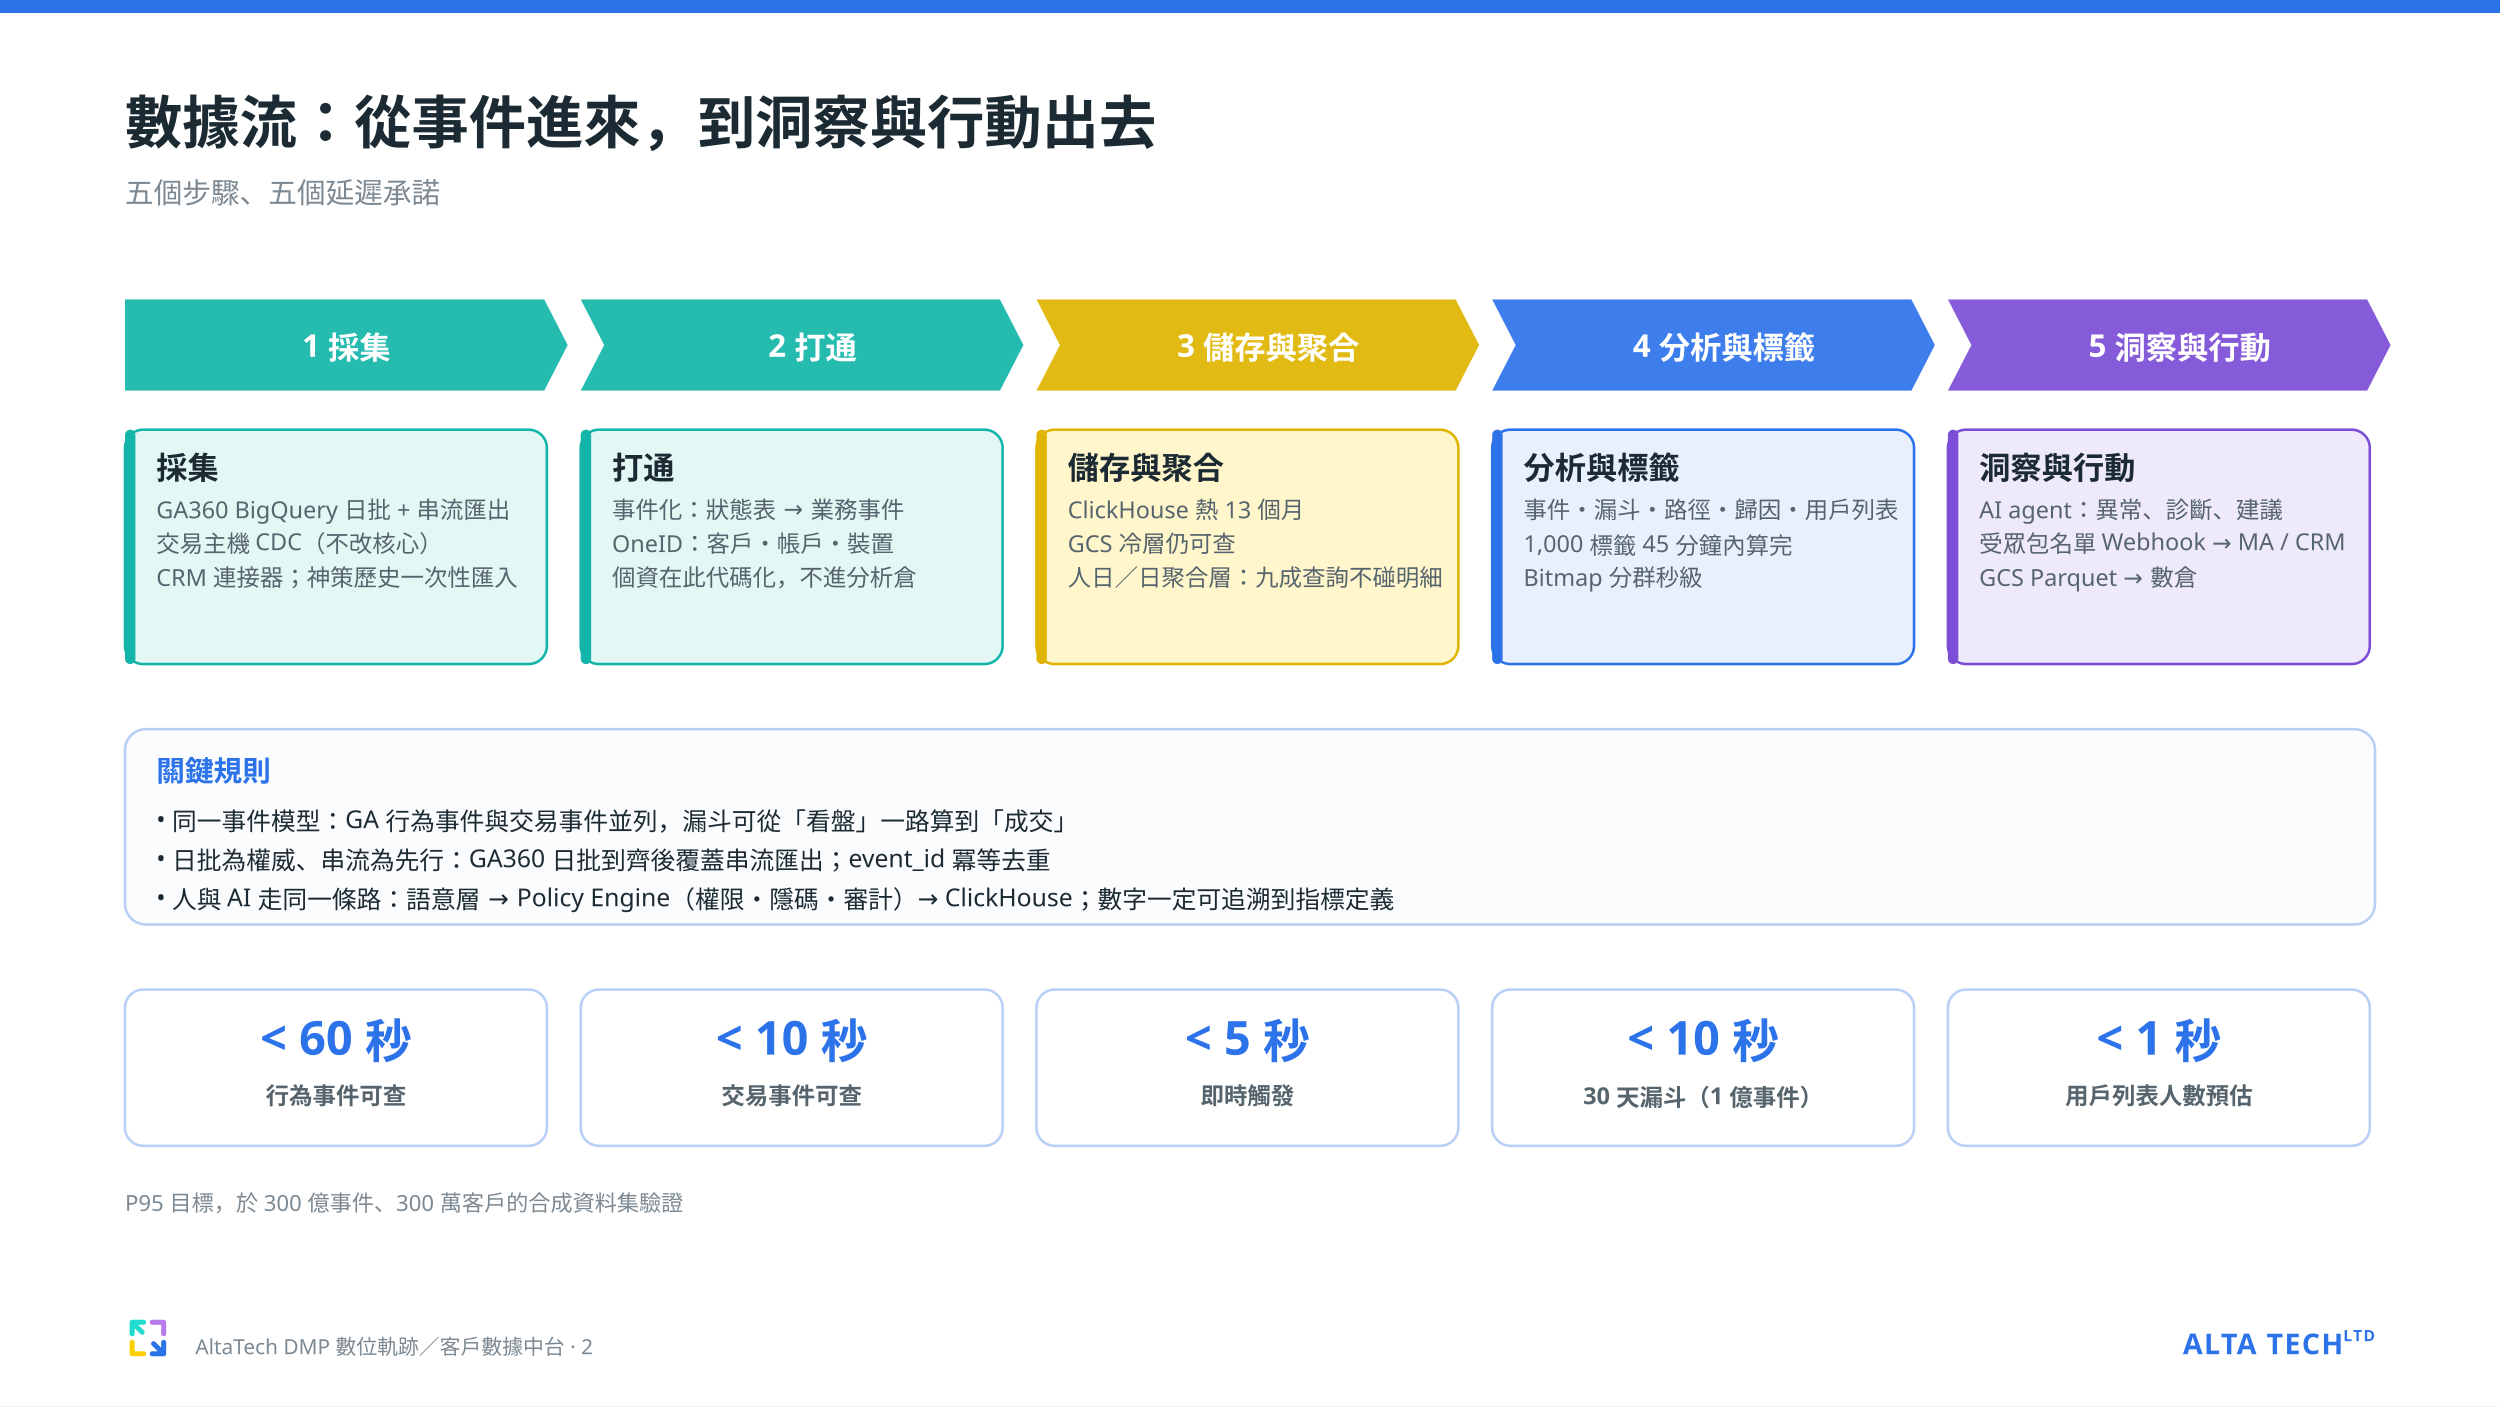
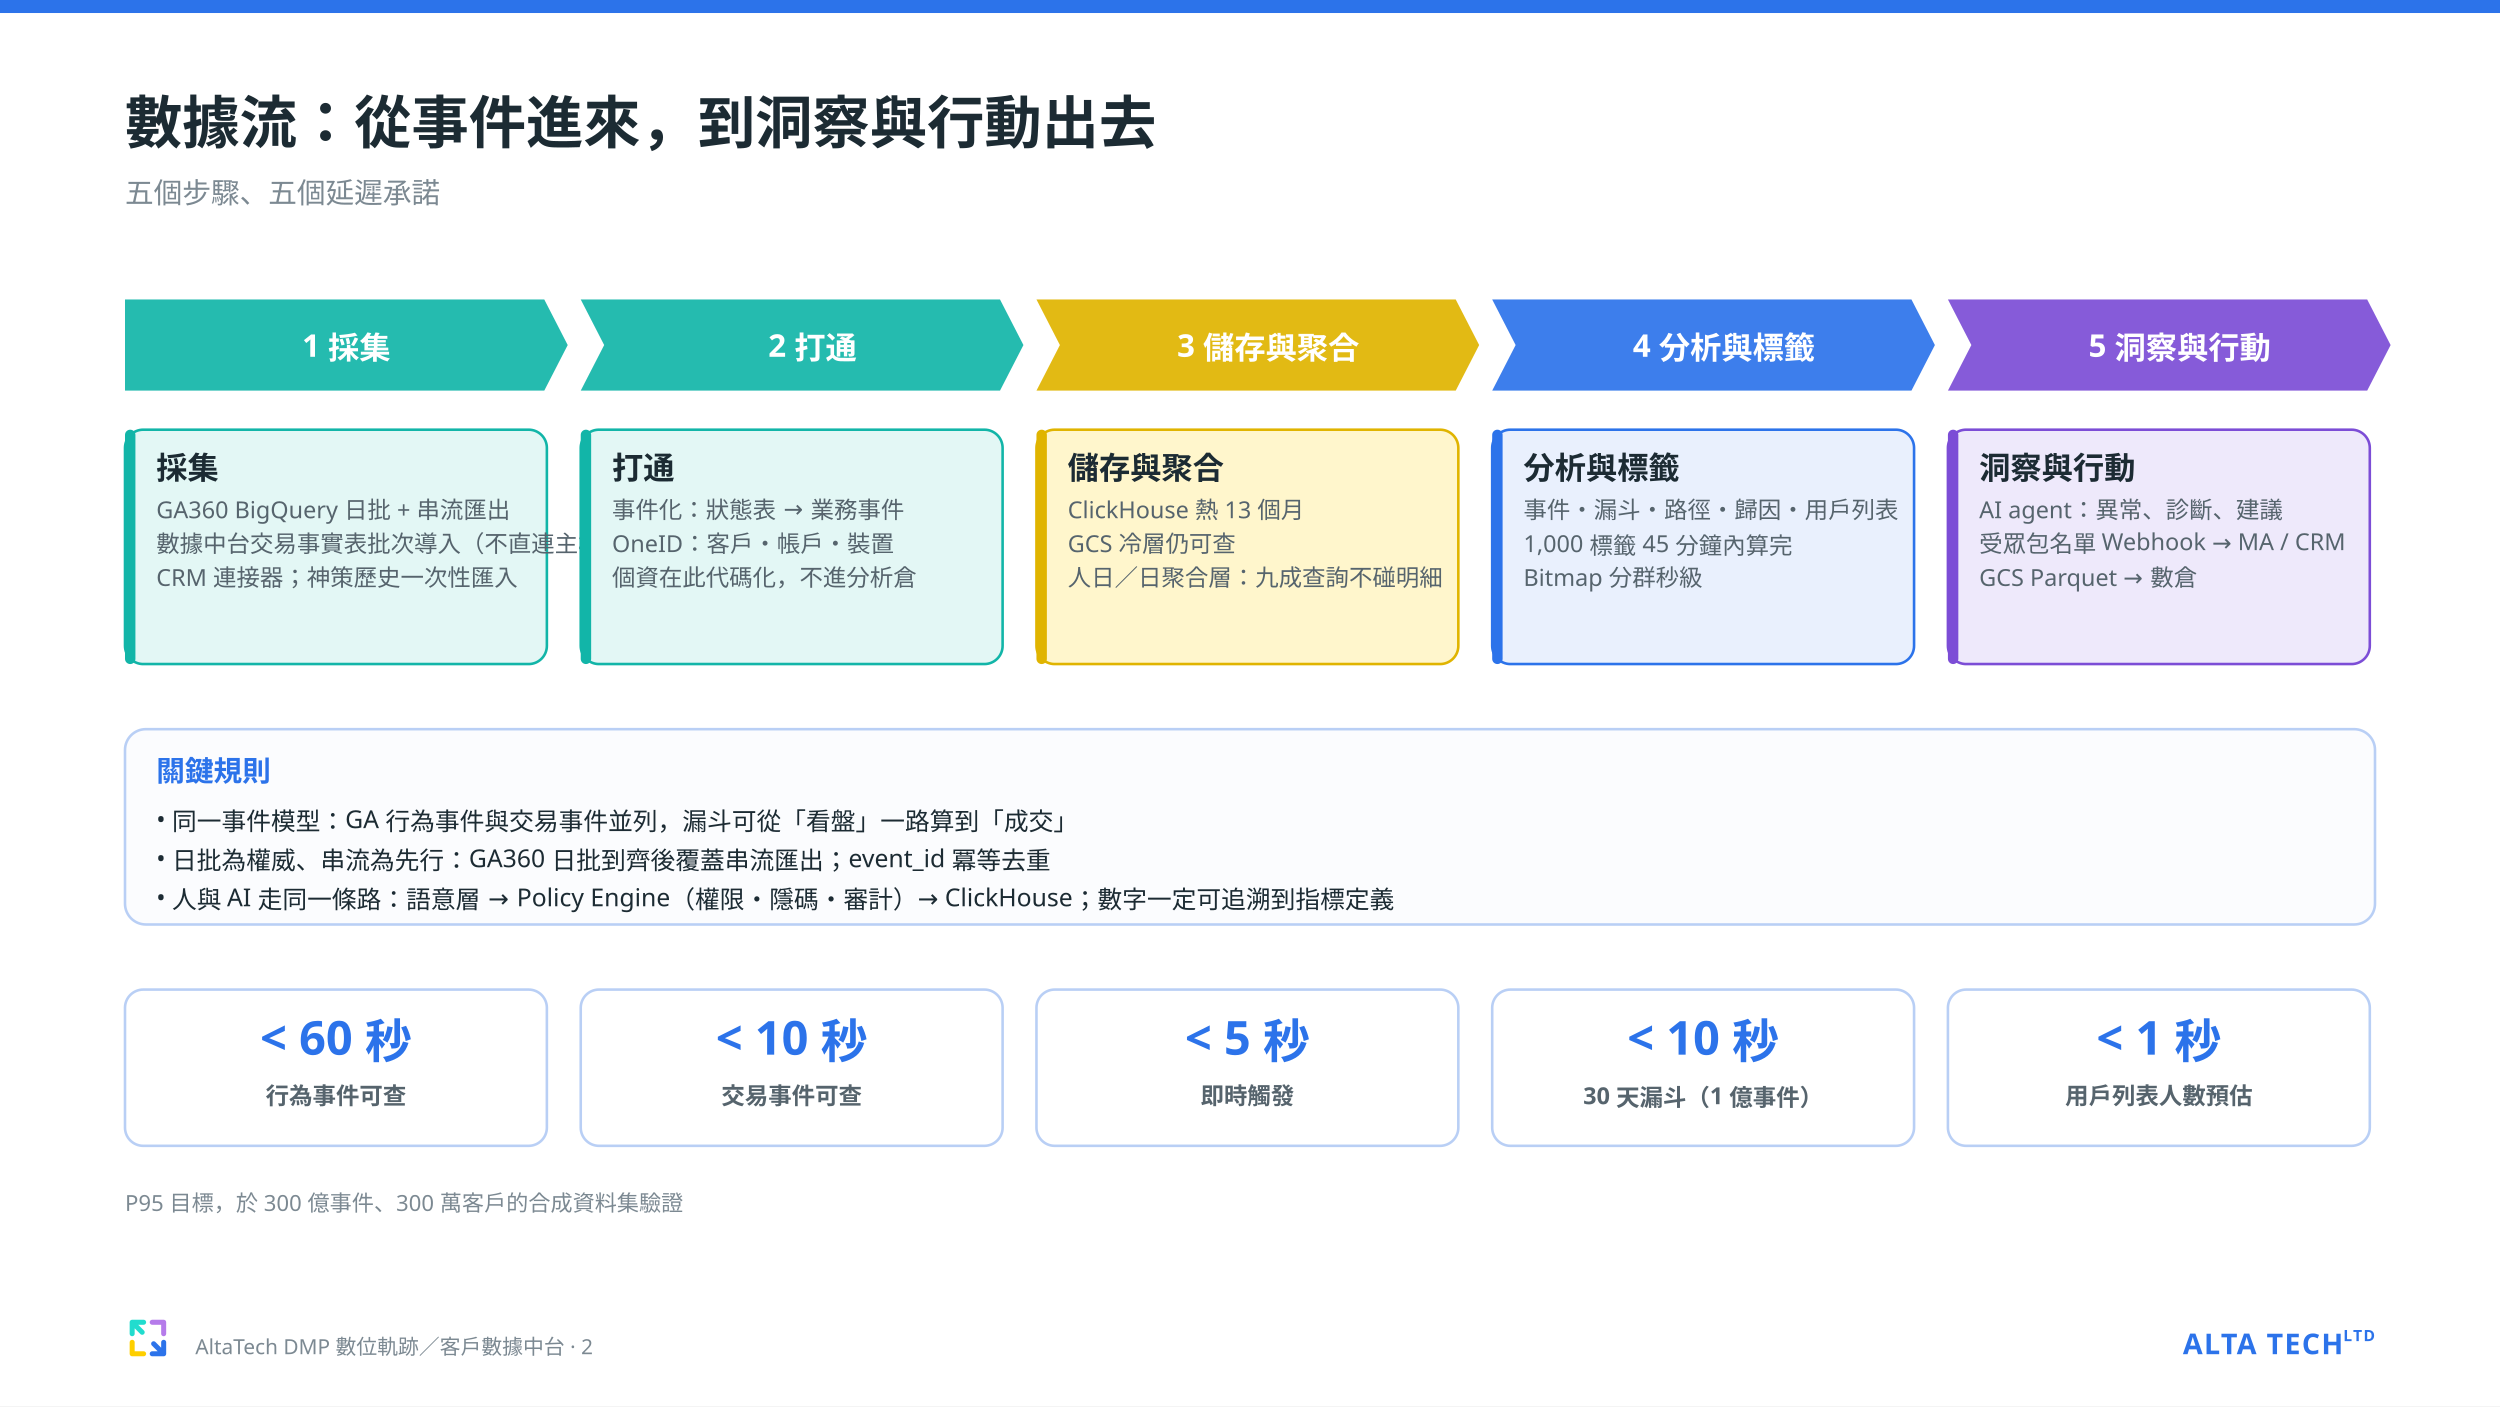
<svg xmlns="http://www.w3.org/2000/svg" viewBox="0 0 1920 1080" width="1920" height="1080">
  <defs>
    <marker id="ah" markerWidth="10" markerHeight="10" refX="8" refY="5" orient="auto">
      <path d="M0,0 L10,5 L0,10 z" fill="#7C8992" />
    </marker>
  </defs>
  <rect width="1920" height="1080" fill="#FFFFFF" />
  <rect x="0" y="0" width="1920" height="10" fill="#2C73EA" />
  <text x="96" y="110" font-family="'Plus Jakarta Sans','Noto Sans TC','PingFang TC','Microsoft JhengHei',sans-serif" font-size="44" font-weight="800" fill="#1C2B33">數據流：從事件進來，到洞察與行動出去</text>
  <text x="96" y="156" font-family="'Plus Jakarta Sans','Noto Sans TC','PingFang TC','Microsoft JhengHei',sans-serif" font-size="22" fill="#7C8992">五個步驟、五個延遲承諾</text>
  <g transform="translate(96,1010) scale(0.55)">
    <path d="M10 26V10h16M10 10l14 14" stroke="#21DCCE" stroke-width="7" fill="none" stroke-linecap="round" stroke-linejoin="round" />
    <path d="M38 10h16v16" stroke="#B57BEA" stroke-width="7" fill="none" stroke-linecap="round" stroke-linejoin="round" />
    <path d="M10 38v16h16" stroke="#FECF00" stroke-width="7" fill="none" stroke-linecap="round" stroke-linejoin="round" />
    <path d="M54 38v16H38M54 54L40 40" stroke="#2C73EA" stroke-width="7" fill="none" stroke-linecap="round" stroke-linejoin="round" />
  </g>
  <text x="1824" y="1040" font-family="'Plus Jakarta Sans','Noto Sans TC','PingFang TC','Microsoft JhengHei',sans-serif" font-size="22" font-weight="800" fill="#2C73EA" text-anchor="end" letter-spacing="1">ALTA TECH<tspan font-size="12" dy="-10">LTD</tspan>
  </text>
  <text x="150" y="1040" font-family="'Plus Jakarta Sans','Noto Sans TC','PingFang TC','Microsoft JhengHei',sans-serif" font-size="16" fill="#7C8992">AltaTech DMP 數位軌跡／客戶數據中台 · 2</text>
  <path d="M96,230 L418,230 L436,265.0 L418,300 L96,300  Z" fill="#12B5A8" opacity=".92" />
  <text x="266.0" y="274.0" font-family="'Plus Jakarta Sans','Noto Sans TC','PingFang TC','Microsoft JhengHei',sans-serif" font-size="24" font-weight="800" fill="#FFFFFF" text-anchor="middle">1  採集</text>
  <rect x="96" y="330" width="324" height="180" rx="14" fill="#E3F7F5" stroke="#12B5A8" stroke-width="2" />
  <rect x="96" y="330" width="8" height="180" rx="4" fill="#12B5A8" />
  <text x="120" y="368" font-family="'Plus Jakarta Sans','Noto Sans TC','PingFang TC','Microsoft JhengHei',sans-serif" font-size="24" font-weight="800" fill="#1C2B33" text-anchor="start">採集</text>
  <text x="120" y="398" font-family="'Plus Jakarta Sans','Noto Sans TC','PingFang TC','Microsoft JhengHei',sans-serif" font-size="18" font-weight="400" fill="#56646D" text-anchor="start">GA360 BigQuery 日批 + 串流匯出</text>
-   <text x="120" y="424" font-family="'Plus Jakarta Sans','Noto Sans TC','PingFang TC','Microsoft JhengHei',sans-serif" font-size="18" font-weight="400" fill="#56646D" text-anchor="start">交易主機 CDC（不改核心）</text>
+   <text x="120" y="424" font-family="'Plus Jakarta Sans','Noto Sans TC','PingFang TC','Microsoft JhengHei',sans-serif" font-size="18" font-weight="400" fill="#56646D" text-anchor="start">數據中台交易事實表批次導入（不直連主機）</text>
  <text x="120" y="450" font-family="'Plus Jakarta Sans','Noto Sans TC','PingFang TC','Microsoft JhengHei',sans-serif" font-size="18" font-weight="400" fill="#56646D" text-anchor="start">CRM 連接器；神策歷史一次性匯入</text>
  <path d="M446,230 L768,230 L786,265.0 L768,300 L446,300 L464,265.0 Z" fill="#12B5A8" opacity=".92" />
  <text x="624.0" y="274.0" font-family="'Plus Jakarta Sans','Noto Sans TC','PingFang TC','Microsoft JhengHei',sans-serif" font-size="24" font-weight="800" fill="#FFFFFF" text-anchor="middle">2  打通</text>
  <rect x="446" y="330" width="324" height="180" rx="14" fill="#E3F7F5" stroke="#12B5A8" stroke-width="2" />
  <rect x="446" y="330" width="8" height="180" rx="4" fill="#12B5A8" />
  <text x="470" y="368" font-family="'Plus Jakarta Sans','Noto Sans TC','PingFang TC','Microsoft JhengHei',sans-serif" font-size="24" font-weight="800" fill="#1C2B33" text-anchor="start">打通</text>
  <text x="470" y="398" font-family="'Plus Jakarta Sans','Noto Sans TC','PingFang TC','Microsoft JhengHei',sans-serif" font-size="18" font-weight="400" fill="#56646D" text-anchor="start">事件化：狀態表 → 業務事件</text>
  <text x="470" y="424" font-family="'Plus Jakarta Sans','Noto Sans TC','PingFang TC','Microsoft JhengHei',sans-serif" font-size="18" font-weight="400" fill="#56646D" text-anchor="start">OneID：客戶・帳戶・裝置</text>
  <text x="470" y="450" font-family="'Plus Jakarta Sans','Noto Sans TC','PingFang TC','Microsoft JhengHei',sans-serif" font-size="18" font-weight="400" fill="#56646D" text-anchor="start">個資在此代碼化，不進分析倉</text>
  <path d="M796,230 L1118,230 L1136,265.0 L1118,300 L796,300 L814,265.0 Z" fill="#E0B400" opacity=".92" />
  <text x="974.0" y="274.0" font-family="'Plus Jakarta Sans','Noto Sans TC','PingFang TC','Microsoft JhengHei',sans-serif" font-size="24" font-weight="800" fill="#FFFFFF" text-anchor="middle">3  儲存與聚合</text>
  <rect x="796" y="330" width="324" height="180" rx="14" fill="#FFF6CC" stroke="#E0B400" stroke-width="2" />
  <rect x="796" y="330" width="8" height="180" rx="4" fill="#E0B400" />
  <text x="820" y="368" font-family="'Plus Jakarta Sans','Noto Sans TC','PingFang TC','Microsoft JhengHei',sans-serif" font-size="24" font-weight="800" fill="#1C2B33" text-anchor="start">儲存與聚合</text>
  <text x="820" y="398" font-family="'Plus Jakarta Sans','Noto Sans TC','PingFang TC','Microsoft JhengHei',sans-serif" font-size="18" font-weight="400" fill="#56646D" text-anchor="start">ClickHouse 熱 13 個月</text>
  <text x="820" y="424" font-family="'Plus Jakarta Sans','Noto Sans TC','PingFang TC','Microsoft JhengHei',sans-serif" font-size="18" font-weight="400" fill="#56646D" text-anchor="start">GCS 冷層仍可查</text>
  <text x="820" y="450" font-family="'Plus Jakarta Sans','Noto Sans TC','PingFang TC','Microsoft JhengHei',sans-serif" font-size="18" font-weight="400" fill="#56646D" text-anchor="start">人日／日聚合層：九成查詢不碰明細</text>
  <path d="M1146,230 L1468,230 L1486,265.0 L1468,300 L1146,300 L1164,265.0 Z" fill="#2C73EA" opacity=".92" />
  <text x="1324.0" y="274.0" font-family="'Plus Jakarta Sans','Noto Sans TC','PingFang TC','Microsoft JhengHei',sans-serif" font-size="24" font-weight="800" fill="#FFFFFF" text-anchor="middle">4  分析與標籤</text>
  <rect x="1146" y="330" width="324" height="180" rx="14" fill="#E9F0FD" stroke="#2C73EA" stroke-width="2" />
  <rect x="1146" y="330" width="8" height="180" rx="4" fill="#2C73EA" />
  <text x="1170" y="368" font-family="'Plus Jakarta Sans','Noto Sans TC','PingFang TC','Microsoft JhengHei',sans-serif" font-size="24" font-weight="800" fill="#1C2B33" text-anchor="start">分析與標籤</text>
  <text x="1170" y="398" font-family="'Plus Jakarta Sans','Noto Sans TC','PingFang TC','Microsoft JhengHei',sans-serif" font-size="18" font-weight="400" fill="#56646D" text-anchor="start">事件・漏斗・路徑・歸因・用戶列表</text>
  <text x="1170" y="424" font-family="'Plus Jakarta Sans','Noto Sans TC','PingFang TC','Microsoft JhengHei',sans-serif" font-size="18" font-weight="400" fill="#56646D" text-anchor="start">1,000 標籤 45 分鐘內算完</text>
  <text x="1170" y="450" font-family="'Plus Jakarta Sans','Noto Sans TC','PingFang TC','Microsoft JhengHei',sans-serif" font-size="18" font-weight="400" fill="#56646D" text-anchor="start">Bitmap 分群秒級</text>
  <path d="M1496,230 L1818,230 L1836,265.0 L1818,300 L1496,300 L1514,265.0 Z" fill="#7C4DD6" opacity=".92" />
  <text x="1674.0" y="274.0" font-family="'Plus Jakarta Sans','Noto Sans TC','PingFang TC','Microsoft JhengHei',sans-serif" font-size="24" font-weight="800" fill="#FFFFFF" text-anchor="middle">5  洞察與行動</text>
  <rect x="1496" y="330" width="324" height="180" rx="14" fill="#EEE9FB" stroke="#7C4DD6" stroke-width="2" />
  <rect x="1496" y="330" width="8" height="180" rx="4" fill="#7C4DD6" />
  <text x="1520" y="368" font-family="'Plus Jakarta Sans','Noto Sans TC','PingFang TC','Microsoft JhengHei',sans-serif" font-size="24" font-weight="800" fill="#1C2B33" text-anchor="start">洞察與行動</text>
  <text x="1520" y="398" font-family="'Plus Jakarta Sans','Noto Sans TC','PingFang TC','Microsoft JhengHei',sans-serif" font-size="18" font-weight="400" fill="#56646D" text-anchor="start">AI agent：異常、診斷、建議</text>
  <text x="1520" y="424" font-family="'Plus Jakarta Sans','Noto Sans TC','PingFang TC','Microsoft JhengHei',sans-serif" font-size="18" font-weight="400" fill="#56646D" text-anchor="start">受眾包名單 Webhook → MA / CRM</text>
  <text x="1520" y="450" font-family="'Plus Jakarta Sans','Noto Sans TC','PingFang TC','Microsoft JhengHei',sans-serif" font-size="18" font-weight="400" fill="#56646D" text-anchor="start">GCS Parquet → 數倉</text>
  <rect x="96" y="560" width="1728" height="150" rx="16" fill="#FBFCFE" stroke="#B9CFF5" stroke-width="2" />
  <text x="120" y="600" font-family="'Plus Jakarta Sans','Noto Sans TC','PingFang TC','Microsoft JhengHei',sans-serif" font-size="22" font-weight="800" fill="#2C73EA" text-anchor="start">關鍵規則</text>
  <text x="120" y="636" font-family="'Plus Jakarta Sans','Noto Sans TC','PingFang TC','Microsoft JhengHei',sans-serif" font-size="19" font-weight="400" fill="#1C2B33" text-anchor="start">• 同一事件模型：GA 行為事件與交易事件並列，漏斗可從「看盤」一路算到「成交」</text>
  <text x="120" y="666" font-family="'Plus Jakarta Sans','Noto Sans TC','PingFang TC','Microsoft JhengHei',sans-serif" font-size="19" font-weight="400" fill="#1C2B33" text-anchor="start">• 日批為權威、串流為先行：GA360 日批到齊後覆蓋串流匯出；event_id 冪等去重</text>
  <text x="120" y="696" font-family="'Plus Jakarta Sans','Noto Sans TC','PingFang TC','Microsoft JhengHei',sans-serif" font-size="19" font-weight="400" fill="#1C2B33" text-anchor="start">• 人與 AI 走同一條路：語意層 → Policy Engine（權限・隱碼・審計）→ ClickHouse；數字一定可追溯到指標定義</text>
  <rect x="96" y="760" width="324" height="120" rx="14" fill="#FFFFFF" stroke="#B9CFF5" stroke-width="2" />
  <text x="258" y="810" font-family="'Plus Jakarta Sans','Noto Sans TC','PingFang TC','Microsoft JhengHei',sans-serif" font-size="36" font-weight="800" fill="#2C73EA" text-anchor="middle">&lt; 60 秒</text>
  <text x="258" y="848" font-family="'Plus Jakarta Sans','Noto Sans TC','PingFang TC','Microsoft JhengHei',sans-serif" font-size="18" font-weight="600" fill="#56646D" text-anchor="middle">行為事件可查</text>
  <rect x="446" y="760" width="324" height="120" rx="14" fill="#FFFFFF" stroke="#B9CFF5" stroke-width="2" />
  <text x="608" y="810" font-family="'Plus Jakarta Sans','Noto Sans TC','PingFang TC','Microsoft JhengHei',sans-serif" font-size="36" font-weight="800" fill="#2C73EA" text-anchor="middle">&lt; 10 秒</text>
  <text x="608" y="848" font-family="'Plus Jakarta Sans','Noto Sans TC','PingFang TC','Microsoft JhengHei',sans-serif" font-size="18" font-weight="600" fill="#56646D" text-anchor="middle">交易事件可查</text>
  <rect x="796" y="760" width="324" height="120" rx="14" fill="#FFFFFF" stroke="#B9CFF5" stroke-width="2" />
  <text x="958" y="810" font-family="'Plus Jakarta Sans','Noto Sans TC','PingFang TC','Microsoft JhengHei',sans-serif" font-size="36" font-weight="800" fill="#2C73EA" text-anchor="middle">&lt; 5 秒</text>
  <text x="958" y="848" font-family="'Plus Jakarta Sans','Noto Sans TC','PingFang TC','Microsoft JhengHei',sans-serif" font-size="18" font-weight="600" fill="#56646D" text-anchor="middle">即時觸發</text>
  <rect x="1146" y="760" width="324" height="120" rx="14" fill="#FFFFFF" stroke="#B9CFF5" stroke-width="2" />
  <text x="1308" y="810" font-family="'Plus Jakarta Sans','Noto Sans TC','PingFang TC','Microsoft JhengHei',sans-serif" font-size="36" font-weight="800" fill="#2C73EA" text-anchor="middle">&lt; 10 秒</text>
  <text x="1308" y="848" font-family="'Plus Jakarta Sans','Noto Sans TC','PingFang TC','Microsoft JhengHei',sans-serif" font-size="18" font-weight="600" fill="#56646D" text-anchor="middle">30 天漏斗（1 億事件）</text>
  <rect x="1496" y="760" width="324" height="120" rx="14" fill="#FFFFFF" stroke="#B9CFF5" stroke-width="2" />
  <text x="1658" y="810" font-family="'Plus Jakarta Sans','Noto Sans TC','PingFang TC','Microsoft JhengHei',sans-serif" font-size="36" font-weight="800" fill="#2C73EA" text-anchor="middle">&lt; 1 秒</text>
  <text x="1658" y="848" font-family="'Plus Jakarta Sans','Noto Sans TC','PingFang TC','Microsoft JhengHei',sans-serif" font-size="18" font-weight="600" fill="#56646D" text-anchor="middle">用戶列表人數預估</text>
  <text x="96" y="930" font-family="'Plus Jakarta Sans','Noto Sans TC','PingFang TC','Microsoft JhengHei',sans-serif" font-size="17" font-weight="400" fill="#7C8992" text-anchor="start">P95 目標，於 300 億事件、300 萬客戶的合成資料集驗證</text>
</svg>
